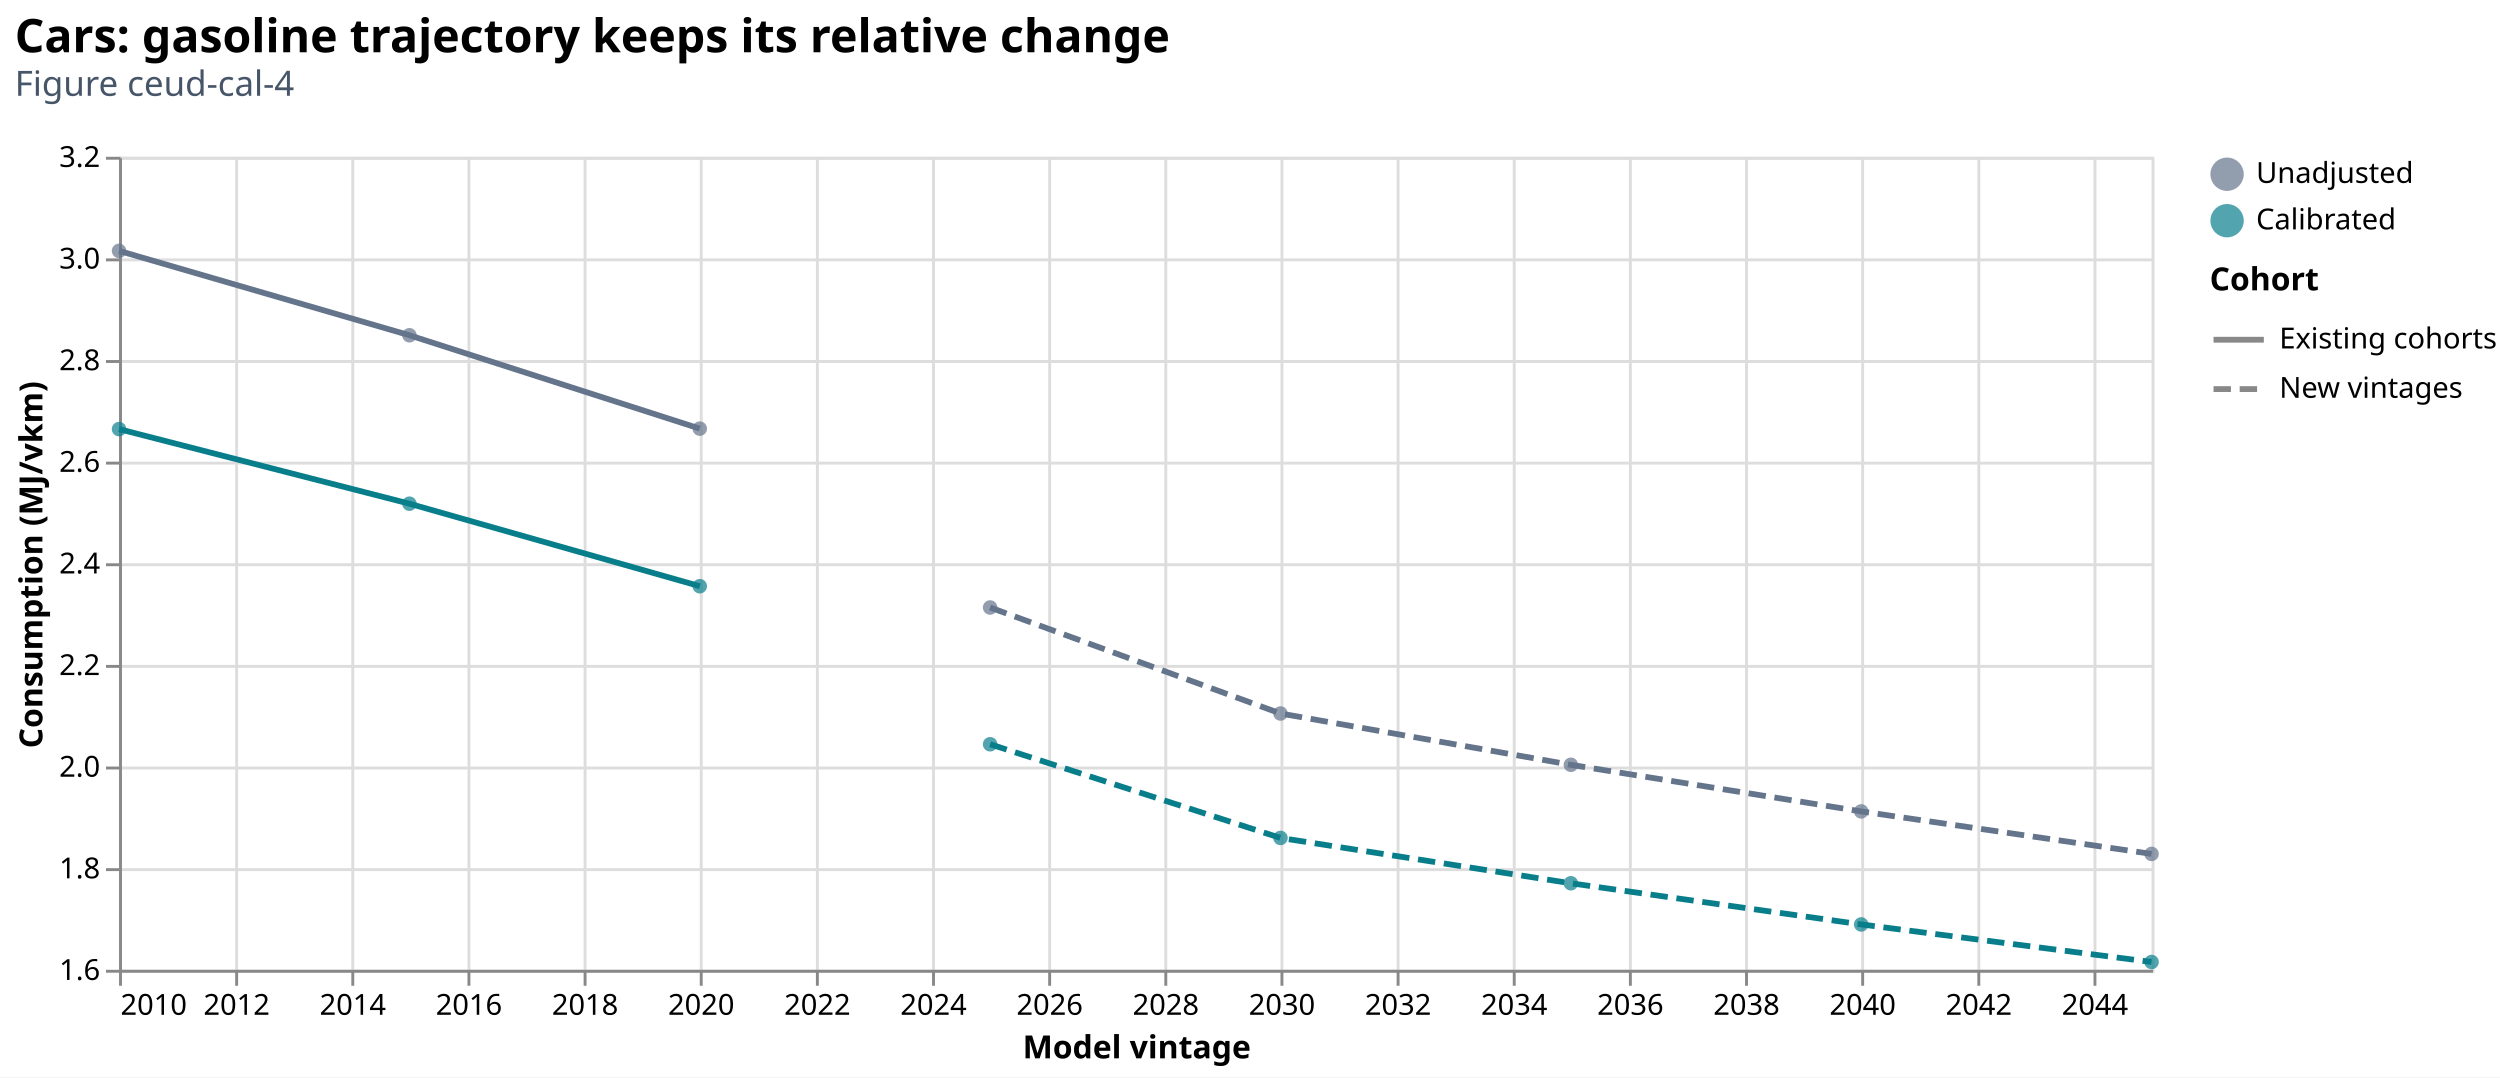
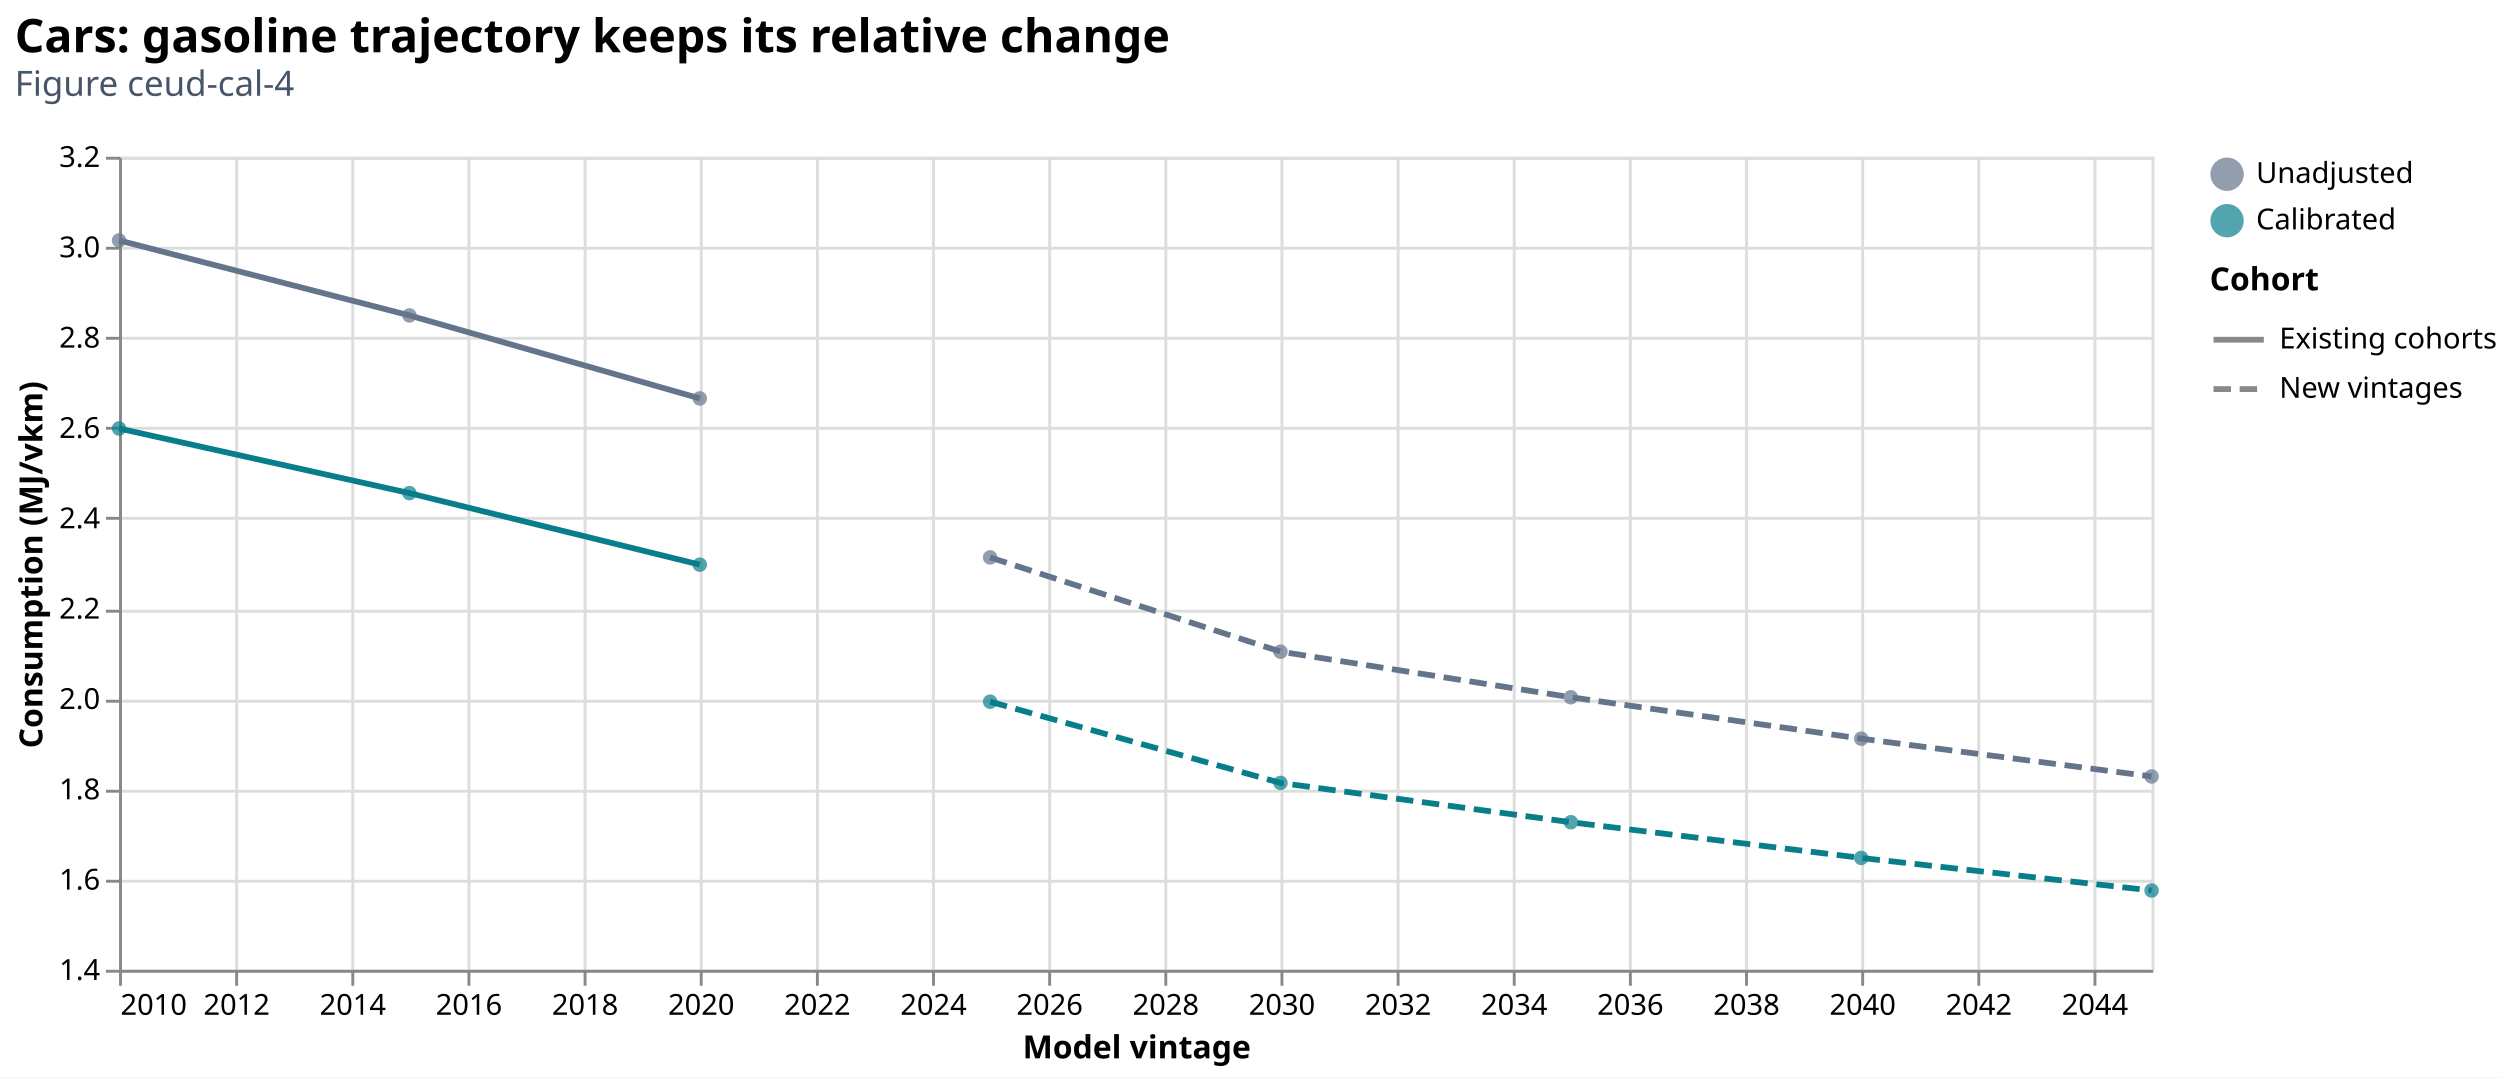
<svg xmlns="http://www.w3.org/2000/svg" version="1.1" class="marks" width="861" height="371" viewBox="0 0 861 371">
  <rect width="861" height="371" fill="white" />
  <g fill="none" stroke-miterlimit="10" transform="translate(41,54)">
    <g class="mark-group role-frame root" role="graphics-object" aria-roledescription="group mark container">
      <g transform="translate(0,0)">
        <path class="background" aria-hidden="true" d="M0.5,0.5h700v280h-700Z" stroke="#ddd" />
        <g>
          <g class="mark-group role-axis" aria-hidden="true">
            <g transform="translate(0.5,280.5)">
              <path class="background" aria-hidden="true" d="M0,0h0v0h0Z" pointer-events="none" />
              <g>
                <g class="mark-rule role-axis-grid" pointer-events="none">
                  <line transform="translate(0,-280)" x2="0" y2="280" stroke="#ddd" stroke-width="1" opacity="1" />
                  <line transform="translate(40,-280)" x2="0" y2="280" stroke="#ddd" stroke-width="1" opacity="1" />
                  <line transform="translate(80,-280)" x2="0" y2="280" stroke="#ddd" stroke-width="1" opacity="1" />
                  <line transform="translate(120,-280)" x2="0" y2="280" stroke="#ddd" stroke-width="1" opacity="1" />
                  <line transform="translate(160,-280)" x2="0" y2="280" stroke="#ddd" stroke-width="1" opacity="1" />
                  <line transform="translate(200,-280)" x2="0" y2="280" stroke="#ddd" stroke-width="1" opacity="1" />
                  <line transform="translate(240,-280)" x2="0" y2="280" stroke="#ddd" stroke-width="1" opacity="1" />
                  <line transform="translate(280,-280)" x2="0" y2="280" stroke="#ddd" stroke-width="1" opacity="1" />
                  <line transform="translate(320,-280)" x2="0" y2="280" stroke="#ddd" stroke-width="1" opacity="1" />
                  <line transform="translate(360,-280)" x2="0" y2="280" stroke="#ddd" stroke-width="1" opacity="1" />
                  <line transform="translate(400,-280)" x2="0" y2="280" stroke="#ddd" stroke-width="1" opacity="1" />
                  <line transform="translate(440,-280)" x2="0" y2="280" stroke="#ddd" stroke-width="1" opacity="1" />
                  <line transform="translate(480,-280)" x2="0" y2="280" stroke="#ddd" stroke-width="1" opacity="1" />
                  <line transform="translate(520,-280)" x2="0" y2="280" stroke="#ddd" stroke-width="1" opacity="1" />
                  <line transform="translate(560,-280)" x2="0" y2="280" stroke="#ddd" stroke-width="1" opacity="1" />
                  <line transform="translate(600,-280)" x2="0" y2="280" stroke="#ddd" stroke-width="1" opacity="1" />
                  <line transform="translate(640,-280)" x2="0" y2="280" stroke="#ddd" stroke-width="1" opacity="1" />
                  <line transform="translate(680,-280)" x2="0" y2="280" stroke="#ddd" stroke-width="1" opacity="1" />
                </g>
              </g>
              <path class="foreground" aria-hidden="true" d="" pointer-events="none" display="none" />
            </g>
          </g>
          <g class="mark-group role-axis" aria-hidden="true">
            <g transform="translate(0.5,0.5)">
              <path class="background" aria-hidden="true" d="M0,0h0v0h0Z" pointer-events="none" />
              <g>
                <g class="mark-rule role-axis-grid" pointer-events="none">
                  <line transform="translate(0,280)" x2="700" y2="0" stroke="#ddd" stroke-width="1" opacity="1" />
-                   <line transform="translate(0,245)" x2="700" y2="0" stroke="#ddd" stroke-width="1" opacity="1" />
-                   <line transform="translate(0,210)" x2="700" y2="0" stroke="#ddd" stroke-width="1" opacity="1" />
-                   <line transform="translate(0,175)" x2="700" y2="0" stroke="#ddd" stroke-width="1" opacity="1" />
-                   <line transform="translate(0,140)" x2="700" y2="0" stroke="#ddd" stroke-width="1" opacity="1" />
-                   <line transform="translate(0,105)" x2="700" y2="0" stroke="#ddd" stroke-width="1" opacity="1" />
-                   <line transform="translate(0,70)" x2="700" y2="0" stroke="#ddd" stroke-width="1" opacity="1" />
-                   <line transform="translate(0,35)" x2="700" y2="0" stroke="#ddd" stroke-width="1" opacity="1" />
+                   <line transform="translate(0,249)" x2="700" y2="0" stroke="#ddd" stroke-width="1" opacity="1" />
+                   <line transform="translate(0,218)" x2="700" y2="0" stroke="#ddd" stroke-width="1" opacity="1" />
+                   <line transform="translate(0,187)" x2="700" y2="0" stroke="#ddd" stroke-width="1" opacity="1" />
+                   <line transform="translate(0,156)" x2="700" y2="0" stroke="#ddd" stroke-width="1" opacity="1" />
+                   <line transform="translate(0,124)" x2="700" y2="0" stroke="#ddd" stroke-width="1" opacity="1" />
+                   <line transform="translate(0,93)" x2="700" y2="0" stroke="#ddd" stroke-width="1" opacity="1" />
+                   <line transform="translate(0,62)" x2="700" y2="0" stroke="#ddd" stroke-width="1" opacity="1" />
+                   <line transform="translate(0,31)" x2="700" y2="0" stroke="#ddd" stroke-width="1" opacity="1" />
                  <line transform="translate(0,0)" x2="700" y2="0" stroke="#ddd" stroke-width="1" opacity="1" />
                </g>
              </g>
              <path class="foreground" aria-hidden="true" d="" pointer-events="none" display="none" />
            </g>
          </g>
          <g class="mark-group role-axis" role="graphics-symbol" aria-roledescription="axis" aria-label="X-axis titled 'Model vintage' for a linear scale with values from 2010 to 2045">
            <g transform="translate(0.5,280.5)">
              <path class="background" aria-hidden="true" d="M0,0h0v0h0Z" pointer-events="none" />
              <g>
                <g class="mark-rule role-axis-tick" pointer-events="none">
                  <line transform="translate(0,0)" x2="0" y2="5" stroke="#888" stroke-width="1" opacity="1" />
                  <line transform="translate(40,0)" x2="0" y2="5" stroke="#888" stroke-width="1" opacity="1" />
                  <line transform="translate(80,0)" x2="0" y2="5" stroke="#888" stroke-width="1" opacity="1" />
                  <line transform="translate(120,0)" x2="0" y2="5" stroke="#888" stroke-width="1" opacity="1" />
                  <line transform="translate(160,0)" x2="0" y2="5" stroke="#888" stroke-width="1" opacity="1" />
                  <line transform="translate(200,0)" x2="0" y2="5" stroke="#888" stroke-width="1" opacity="1" />
                  <line transform="translate(240,0)" x2="0" y2="5" stroke="#888" stroke-width="1" opacity="1" />
                  <line transform="translate(280,0)" x2="0" y2="5" stroke="#888" stroke-width="1" opacity="1" />
                  <line transform="translate(320,0)" x2="0" y2="5" stroke="#888" stroke-width="1" opacity="1" />
                  <line transform="translate(360,0)" x2="0" y2="5" stroke="#888" stroke-width="1" opacity="1" />
                  <line transform="translate(400,0)" x2="0" y2="5" stroke="#888" stroke-width="1" opacity="1" />
                  <line transform="translate(440,0)" x2="0" y2="5" stroke="#888" stroke-width="1" opacity="1" />
                  <line transform="translate(480,0)" x2="0" y2="5" stroke="#888" stroke-width="1" opacity="1" />
                  <line transform="translate(520,0)" x2="0" y2="5" stroke="#888" stroke-width="1" opacity="1" />
                  <line transform="translate(560,0)" x2="0" y2="5" stroke="#888" stroke-width="1" opacity="1" />
                  <line transform="translate(600,0)" x2="0" y2="5" stroke="#888" stroke-width="1" opacity="1" />
                  <line transform="translate(640,0)" x2="0" y2="5" stroke="#888" stroke-width="1" opacity="1" />
                  <line transform="translate(680,0)" x2="0" y2="5" stroke="#888" stroke-width="1" opacity="1" />
                </g>
                <g class="mark-text role-axis-label" pointer-events="none">
                  <text text-anchor="start" transform="translate(0,15)" font-family="sans-serif" font-size="10px" fill="#000" opacity="1">2010</text>
                  <text text-anchor="middle" transform="translate(40,15)" font-family="sans-serif" font-size="10px" fill="#000" opacity="1">2012</text>
                  <text text-anchor="middle" transform="translate(80,15)" font-family="sans-serif" font-size="10px" fill="#000" opacity="1">2014</text>
                  <text text-anchor="middle" transform="translate(120,15)" font-family="sans-serif" font-size="10px" fill="#000" opacity="1">2016</text>
                  <text text-anchor="middle" transform="translate(160,15)" font-family="sans-serif" font-size="10px" fill="#000" opacity="1">2018</text>
                  <text text-anchor="middle" transform="translate(200,15)" font-family="sans-serif" font-size="10px" fill="#000" opacity="1">2020</text>
                  <text text-anchor="middle" transform="translate(240,15)" font-family="sans-serif" font-size="10px" fill="#000" opacity="1">2022</text>
                  <text text-anchor="middle" transform="translate(280,15)" font-family="sans-serif" font-size="10px" fill="#000" opacity="1">2024</text>
                  <text text-anchor="middle" transform="translate(320,15)" font-family="sans-serif" font-size="10px" fill="#000" opacity="1">2026</text>
                  <text text-anchor="middle" transform="translate(360,15)" font-family="sans-serif" font-size="10px" fill="#000" opacity="1">2028</text>
                  <text text-anchor="middle" transform="translate(400,15)" font-family="sans-serif" font-size="10px" fill="#000" opacity="1">2030</text>
                  <text text-anchor="middle" transform="translate(440,15)" font-family="sans-serif" font-size="10px" fill="#000" opacity="1">2032</text>
                  <text text-anchor="middle" transform="translate(480,15)" font-family="sans-serif" font-size="10px" fill="#000" opacity="1">2034</text>
                  <text text-anchor="middle" transform="translate(520,15)" font-family="sans-serif" font-size="10px" fill="#000" opacity="1">2036</text>
                  <text text-anchor="middle" transform="translate(560,15)" font-family="sans-serif" font-size="10px" fill="#000" opacity="1">2038</text>
                  <text text-anchor="middle" transform="translate(600,15)" font-family="sans-serif" font-size="10px" fill="#000" opacity="1">2040</text>
                  <text text-anchor="middle" transform="translate(640,15)" font-family="sans-serif" font-size="10px" fill="#000" opacity="1">2042</text>
                  <text text-anchor="middle" transform="translate(680,15)" font-family="sans-serif" font-size="10px" fill="#000" opacity="1">2044</text>
                </g>
                <g class="mark-rule role-axis-domain" pointer-events="none">
                  <line transform="translate(0,0)" x2="700" y2="0" stroke="#888" stroke-width="1" opacity="1" />
                </g>
                <g class="mark-text role-axis-title" pointer-events="none">
                  <text text-anchor="middle" transform="translate(350,30)" font-family="sans-serif" font-size="11px" font-weight="bold" fill="#000" opacity="1">Model vintage</text>
                </g>
              </g>
              <path class="foreground" aria-hidden="true" d="" pointer-events="none" display="none" />
            </g>
          </g>
-           <g class="mark-group role-axis" role="graphics-symbol" aria-roledescription="axis" aria-label="Y-axis titled 'Consumption (MJ/vkm)' for a linear scale with values from 1.6 to 3.2">
+           <g class="mark-group role-axis" role="graphics-symbol" aria-roledescription="axis" aria-label="Y-axis titled 'Consumption (MJ/vkm)' for a linear scale with values from 1.4 to 3.2">
            <g transform="translate(0.5,0.5)">
              <path class="background" aria-hidden="true" d="M0,0h0v0h0Z" pointer-events="none" />
              <g>
                <g class="mark-rule role-axis-tick" pointer-events="none">
                  <line transform="translate(0,280)" x2="-5" y2="0" stroke="#888" stroke-width="1" opacity="1" />
-                   <line transform="translate(0,245)" x2="-5" y2="0" stroke="#888" stroke-width="1" opacity="1" />
-                   <line transform="translate(0,210)" x2="-5" y2="0" stroke="#888" stroke-width="1" opacity="1" />
-                   <line transform="translate(0,175)" x2="-5" y2="0" stroke="#888" stroke-width="1" opacity="1" />
-                   <line transform="translate(0,140)" x2="-5" y2="0" stroke="#888" stroke-width="1" opacity="1" />
-                   <line transform="translate(0,105)" x2="-5" y2="0" stroke="#888" stroke-width="1" opacity="1" />
-                   <line transform="translate(0,70)" x2="-5" y2="0" stroke="#888" stroke-width="1" opacity="1" />
-                   <line transform="translate(0,35)" x2="-5" y2="0" stroke="#888" stroke-width="1" opacity="1" />
+                   <line transform="translate(0,249)" x2="-5" y2="0" stroke="#888" stroke-width="1" opacity="1" />
+                   <line transform="translate(0,218)" x2="-5" y2="0" stroke="#888" stroke-width="1" opacity="1" />
+                   <line transform="translate(0,187)" x2="-5" y2="0" stroke="#888" stroke-width="1" opacity="1" />
+                   <line transform="translate(0,156)" x2="-5" y2="0" stroke="#888" stroke-width="1" opacity="1" />
+                   <line transform="translate(0,124)" x2="-5" y2="0" stroke="#888" stroke-width="1" opacity="1" />
+                   <line transform="translate(0,93)" x2="-5" y2="0" stroke="#888" stroke-width="1" opacity="1" />
+                   <line transform="translate(0,62)" x2="-5" y2="0" stroke="#888" stroke-width="1" opacity="1" />
+                   <line transform="translate(0,31)" x2="-5" y2="0" stroke="#888" stroke-width="1" opacity="1" />
                  <line transform="translate(0,0)" x2="-5" y2="0" stroke="#888" stroke-width="1" opacity="1" />
                </g>
                <g class="mark-text role-axis-label" pointer-events="none">
-                   <text text-anchor="end" transform="translate(-7,283)" font-family="sans-serif" font-size="10px" fill="#000" opacity="1">1.6</text>
-                   <text text-anchor="end" transform="translate(-7,248)" font-family="sans-serif" font-size="10px" fill="#000" opacity="1">1.8</text>
-                   <text text-anchor="end" transform="translate(-7,213)" font-family="sans-serif" font-size="10px" fill="#000" opacity="1">2.0</text>
-                   <text text-anchor="end" transform="translate(-7,178)" font-family="sans-serif" font-size="10px" fill="#000" opacity="1">2.2</text>
-                   <text text-anchor="end" transform="translate(-7,143)" font-family="sans-serif" font-size="10px" fill="#000" opacity="1">2.4</text>
-                   <text text-anchor="end" transform="translate(-7,108)" font-family="sans-serif" font-size="10px" fill="#000" opacity="1">2.6</text>
-                   <text text-anchor="end" transform="translate(-7,73)" font-family="sans-serif" font-size="10px" fill="#000" opacity="1">2.8</text>
-                   <text text-anchor="end" transform="translate(-7,38)" font-family="sans-serif" font-size="10px" fill="#000" opacity="1">3.0</text>
+                   <text text-anchor="end" transform="translate(-7,283)" font-family="sans-serif" font-size="10px" fill="#000" opacity="1">1.4</text>
+                   <text text-anchor="end" transform="translate(-7,251.8889)" font-family="sans-serif" font-size="10px" fill="#000" opacity="1">1.6</text>
+                   <text text-anchor="end" transform="translate(-7,220.7778)" font-family="sans-serif" font-size="10px" fill="#000" opacity="1">1.8</text>
+                   <text text-anchor="end" transform="translate(-7,189.6667)" font-family="sans-serif" font-size="10px" fill="#000" opacity="1">2.0</text>
+                   <text text-anchor="end" transform="translate(-7,158.5556)" font-family="sans-serif" font-size="10px" fill="#000" opacity="1">2.2</text>
+                   <text text-anchor="end" transform="translate(-7,127.4444)" font-family="sans-serif" font-size="10px" fill="#000" opacity="1">2.4</text>
+                   <text text-anchor="end" transform="translate(-7,96.33333)" font-family="sans-serif" font-size="10px" fill="#000" opacity="1">2.6</text>
+                   <text text-anchor="end" transform="translate(-7,65.22222)" font-family="sans-serif" font-size="10px" fill="#000" opacity="1">2.8</text>
+                   <text text-anchor="end" transform="translate(-7,34.11111)" font-family="sans-serif" font-size="10px" fill="#000" opacity="1">3.0</text>
                  <text text-anchor="end" transform="translate(-7,3)" font-family="sans-serif" font-size="10px" fill="#000" opacity="1">3.2</text>
                </g>
                <g class="mark-rule role-axis-domain" pointer-events="none">
                  <line transform="translate(0,280)" x2="0" y2="-280" stroke="#888" stroke-width="1" opacity="1" />
                </g>
                <g class="mark-text role-axis-title" pointer-events="none">
                  <text text-anchor="middle" transform="translate(-24.90137,140) rotate(-90) translate(0,-2)" font-family="sans-serif" font-size="11px" font-weight="bold" fill="#000" opacity="1">Consumption (MJ/vkm)</text>
                </g>
              </g>
              <path class="foreground" aria-hidden="true" d="" pointer-events="none" display="none" />
            </g>
          </g>
          <g class="mark-group role-scope layer_0_pathgroup" role="graphics-object" aria-roledescription="group mark container">
            <g transform="translate(0,0)">
              <path class="background" aria-hidden="true" d="M0,0h700v280h-700Z" />
              <g>
                <g class="mark-line role-mark layer_0_marks" role="graphics-object" aria-roledescription="line mark container">
-                   <path aria-label="Model vintage: 2010; Consumption (MJ/vkm): 3.01485218054; basis: Unadjusted; Cohort: Existing cohorts; vintage: 2010; tech: T_LDV_C_GSL_EX; consumption: 3.0149" role="graphics-symbol" aria-roledescription="line mark" d="M0,32.401L100,61.463L200,93.623" stroke="#64748b" stroke-width="2" stroke-dasharray="1,0" />
+                   <path aria-label="Model vintage: 2010; Consumption (MJ/vkm): 3.01485218054; basis: Unadjusted; Cohort: Existing cohorts; vintage: 2010; tech: T_LDV_C_GSL_EX; consumption: 3.0149" role="graphics-symbol" aria-roledescription="line mark" d="M0,28.801L100,54.633L200,83.22" stroke="#64748b" stroke-width="2" stroke-dasharray="1,0" />
                </g>
              </g>
              <path class="foreground" aria-hidden="true" d="" display="none" />
            </g>
            <g transform="translate(0,0)">
              <path class="background" aria-hidden="true" d="M0,0h700v280h-700Z" />
              <g>
                <g class="mark-line role-mark layer_0_marks" role="graphics-object" aria-roledescription="line mark container">
-                   <path aria-label="Model vintage: 2025; Consumption (MJ/vkm): 2.31302315346; basis: Unadjusted; Cohort: New vintages; vintage: 2025; tech: T_LDV_C_GSL_N; consumption: 2.3130" role="graphics-symbol" aria-roledescription="line mark" d="M300,155.221L400,191.733L500,209.399L600,225.447L700,240.09" stroke="#64748b" stroke-width="2" stroke-dasharray="6,3" />
+                   <path aria-label="Model vintage: 2025; Consumption (MJ/vkm): 2.31302315346; basis: Unadjusted; Cohort: New vintages; vintage: 2025; tech: T_LDV_C_GSL_N; consumption: 2.3130" role="graphics-symbol" aria-roledescription="line mark" d="M300,137.974L400,170.429L500,186.132L600,200.397L700,213.413" stroke="#64748b" stroke-width="2" stroke-dasharray="6,3" />
                </g>
              </g>
              <path class="foreground" aria-hidden="true" d="" display="none" />
            </g>
            <g transform="translate(0,0)">
              <path class="background" aria-hidden="true" d="M0,0h700v280h-700Z" />
              <g>
                <g class="mark-line role-mark layer_0_marks" role="graphics-object" aria-roledescription="line mark container">
-                   <path aria-label="Model vintage: 2010; Consumption (MJ/vkm): 2.66404791631; basis: Calibrated; Cohort: Existing cohorts; vintage: 2010; tech: T_LDV_C_GSL_EX; consumption: 2.6640" role="graphics-symbol" aria-roledescription="line mark" d="M0,93.792L100,119.472L200,147.89" stroke="#087e8b" stroke-width="2" stroke-dasharray="1,0" />
+                   <path aria-label="Model vintage: 2010; Consumption (MJ/vkm): 2.59847077237; basis: Calibrated; Cohort: Existing cohorts; vintage: 2010; tech: T_LDV_C_GSL_EX; consumption: 2.5985" role="graphics-symbol" aria-roledescription="line mark" d="M0,93.571L100,115.836L200,140.475" stroke="#087e8b" stroke-width="2" stroke-dasharray="1,0" />
                </g>
              </g>
              <path class="foreground" aria-hidden="true" d="" display="none" />
            </g>
            <g transform="translate(0,0)">
              <path class="background" aria-hidden="true" d="M0,0h700v280h-700Z" />
              <g>
                <g class="mark-line role-mark layer_0_marks" role="graphics-object" aria-roledescription="line mark container">
-                   <path aria-label="Model vintage: 2025; Consumption (MJ/vkm): 2.04388279867; basis: Calibrated; Cohort: New vintages; vintage: 2025; tech: T_LDV_C_GSL_N; consumption: 2.0439" role="graphics-symbol" aria-roledescription="line mark" d="M300,202.321L400,234.584L500,250.194L600,264.375L700,277.314" stroke="#087e8b" stroke-width="2" stroke-dasharray="6,3" />
+                   <path aria-label="Model vintage: 2025; Consumption (MJ/vkm): 1.99357139261; basis: Calibrated; Cohort: New vintages; vintage: 2025; tech: T_LDV_C_GSL_N; consumption: 1.9936" role="graphics-symbol" aria-roledescription="line mark" d="M300,187.667L400,215.639L500,229.174L600,241.468L700,252.687" stroke="#087e8b" stroke-width="2" stroke-dasharray="6,3" />
                </g>
              </g>
              <path class="foreground" aria-hidden="true" d="" display="none" />
            </g>
          </g>
          <g class="mark-symbol role-mark layer_1_marks" role="graphics-object" aria-roledescription="symbol mark container">
-             <path aria-label="Model vintage: 2010; Consumption (MJ/vkm): 3.01485218054; basis: Unadjusted; vintage: 2010; tech: T_LDV_C_GSL_EX; consumption: 3.0149" role="graphics-symbol" aria-roledescription="point" transform="translate(0,32.40087)" d="M2.5,0A2.5,2.5,0,1,1,-2.5,0A2.5,2.5,0,1,1,2.5,0" fill="#64748b" stroke-width="2" opacity="0.7" />
-             <path aria-label="Model vintage: 2010; Consumption (MJ/vkm): 2.66404791631; basis: Calibrated; vintage: 2010; tech: T_LDV_C_GSL_EX; consumption: 2.6640" role="graphics-symbol" aria-roledescription="point" transform="translate(0,93.79161)" d="M2.5,0A2.5,2.5,0,1,1,-2.5,0A2.5,2.5,0,1,1,2.5,0" fill="#087e8b" stroke-width="2" opacity="0.7" />
-             <path aria-label="Model vintage: 2015; Consumption (MJ/vkm): 2.84878531798; basis: Unadjusted; vintage: 2015; tech: T_LDV_C_GSL_EX; consumption: 2.8488" role="graphics-symbol" aria-roledescription="point" transform="translate(100,61.46257)" d="M2.5,0A2.5,2.5,0,1,1,-2.5,0A2.5,2.5,0,1,1,2.5,0" fill="#64748b" stroke-width="2" opacity="0.7" />
-             <path aria-label="Model vintage: 2015; Consumption (MJ/vkm): 2.5173043771; basis: Calibrated; vintage: 2015; tech: T_LDV_C_GSL_EX; consumption: 2.5173" role="graphics-symbol" aria-roledescription="point" transform="translate(100,119.4717)" d="M2.5,0A2.5,2.5,0,1,1,-2.5,0A2.5,2.5,0,1,1,2.5,0" fill="#087e8b" stroke-width="2" opacity="0.7" />
-             <path aria-label="Model vintage: 2020; Consumption (MJ/vkm): 2.66501425198; basis: Unadjusted; vintage: 2020; tech: T_LDV_C_GSL_EX; consumption: 2.6650" role="graphics-symbol" aria-roledescription="point" transform="translate(200,93.62251)" d="M2.5,0A2.5,2.5,0,1,1,-2.5,0A2.5,2.5,0,1,1,2.5,0" fill="#64748b" stroke-width="2" opacity="0.7" />
-             <path aria-label="Model vintage: 2020; Consumption (MJ/vkm): 2.35491667245; basis: Calibrated; vintage: 2020; tech: T_LDV_C_GSL_EX; consumption: 2.3549" role="graphics-symbol" aria-roledescription="point" transform="translate(200,147.8896)" d="M2.5,0A2.5,2.5,0,1,1,-2.5,0A2.5,2.5,0,1,1,2.5,0" fill="#087e8b" stroke-width="2" opacity="0.7" />
-             <path aria-label="Model vintage: 2025; Consumption (MJ/vkm): 2.31302315346; basis: Unadjusted; vintage: 2025; tech: T_LDV_C_GSL_N; consumption: 2.3130" role="graphics-symbol" aria-roledescription="point" transform="translate(300,155.2209)" d="M2.5,0A2.5,2.5,0,1,1,-2.5,0A2.5,2.5,0,1,1,2.5,0" fill="#64748b" stroke-width="2" opacity="0.7" />
-             <path aria-label="Model vintage: 2025; Consumption (MJ/vkm): 2.04388279867; basis: Calibrated; vintage: 2025; tech: T_LDV_C_GSL_N; consumption: 2.0439" role="graphics-symbol" aria-roledescription="point" transform="translate(300,202.3205)" d="M2.5,0A2.5,2.5,0,1,1,-2.5,0A2.5,2.5,0,1,1,2.5,0" fill="#087e8b" stroke-width="2" opacity="0.7" />
-             <path aria-label="Model vintage: 2030; Consumption (MJ/vkm): 2.10438269593; basis: Unadjusted; vintage: 2030; tech: T_LDV_C_GSL_N; consumption: 2.1044" role="graphics-symbol" aria-roledescription="point" transform="translate(400,191.733)" d="M2.5,0A2.5,2.5,0,1,1,-2.5,0A2.5,2.5,0,1,1,2.5,0" fill="#64748b" stroke-width="2" opacity="0.7" />
-             <path aria-label="Model vintage: 2030; Consumption (MJ/vkm): 1.85951947243; basis: Calibrated; vintage: 2030; tech: T_LDV_C_GSL_N; consumption: 1.8595" role="graphics-symbol" aria-roledescription="point" transform="translate(400,234.5841)" d="M2.5,0A2.5,2.5,0,1,1,-2.5,0A2.5,2.5,0,1,1,2.5,0" fill="#087e8b" stroke-width="2" opacity="0.7" />
-             <path aria-label="Model vintage: 2035; Consumption (MJ/vkm): 2.00343574883; basis: Unadjusted; vintage: 2035; tech: T_LDV_C_GSL_N; consumption: 2.0034" role="graphics-symbol" aria-roledescription="point" transform="translate(500,209.3987)" d="M2.5,0A2.5,2.5,0,1,1,-2.5,0A2.5,2.5,0,1,1,2.5,0" fill="#64748b" stroke-width="2" opacity="0.7" />
-             <path aria-label="Model vintage: 2035; Consumption (MJ/vkm): 1.77031858032; basis: Calibrated; vintage: 2035; tech: T_LDV_C_GSL_N; consumption: 1.7703" role="graphics-symbol" aria-roledescription="point" transform="translate(500,250.1942)" d="M2.5,0A2.5,2.5,0,1,1,-2.5,0A2.5,2.5,0,1,1,2.5,0" fill="#087e8b" stroke-width="2" opacity="0.7" />
-             <path aria-label="Model vintage: 2040; Consumption (MJ/vkm): 1.91173262527; basis: Unadjusted; vintage: 2040; tech: T_LDV_C_GSL_N; consumption: 1.9117" role="graphics-symbol" aria-roledescription="point" transform="translate(600,225.4468)" d="M2.5,0A2.5,2.5,0,1,1,-2.5,0A2.5,2.5,0,1,1,2.5,0" fill="#64748b" stroke-width="2" opacity="0.7" />
-             <path aria-label="Model vintage: 2040; Consumption (MJ/vkm): 1.68928591251; basis: Calibrated; vintage: 2040; tech: T_LDV_C_GSL_N; consumption: 1.6893" role="graphics-symbol" aria-roledescription="point" transform="translate(600,264.375)" d="M2.5,0A2.5,2.5,0,1,1,-2.5,0A2.5,2.5,0,1,1,2.5,0" fill="#087e8b" stroke-width="2" opacity="0.7" />
-             <path aria-label="Model vintage: 2045; Consumption (MJ/vkm): 1.82805893693; basis: Unadjusted; vintage: 2045; tech: T_LDV_C_GSL_N; consumption: 1.8281" role="graphics-symbol" aria-roledescription="point" transform="translate(700,240.0897)" d="M2.5,0A2.5,2.5,0,1,1,-2.5,0A2.5,2.5,0,1,1,2.5,0" fill="#64748b" stroke-width="2" opacity="0.7" />
-             <path aria-label="Model vintage: 2045; Consumption (MJ/vkm): 1.61534838532; basis: Calibrated; vintage: 2045; tech: T_LDV_C_GSL_N; consumption: 1.6153" role="graphics-symbol" aria-roledescription="point" transform="translate(700,277.314)" d="M2.5,0A2.5,2.5,0,1,1,-2.5,0A2.5,2.5,0,1,1,2.5,0" fill="#087e8b" stroke-width="2" opacity="0.7" />
+             <path aria-label="Model vintage: 2010; Consumption (MJ/vkm): 3.01485218054; basis: Unadjusted; vintage: 2010; tech: T_LDV_C_GSL_EX; consumption: 3.0149" role="graphics-symbol" aria-roledescription="point" transform="translate(0,28.80077)" d="M2.5,0A2.5,2.5,0,1,1,-2.5,0A2.5,2.5,0,1,1,2.5,0" fill="#64748b" stroke-width="2" opacity="0.7" />
+             <path aria-label="Model vintage: 2010; Consumption (MJ/vkm): 2.59847077237; basis: Calibrated; vintage: 2010; tech: T_LDV_C_GSL_EX; consumption: 2.5985" role="graphics-symbol" aria-roledescription="point" transform="translate(0,93.57121)" d="M2.5,0A2.5,2.5,0,1,1,-2.5,0A2.5,2.5,0,1,1,2.5,0" fill="#087e8b" stroke-width="2" opacity="0.7" />
+             <path aria-label="Model vintage: 2015; Consumption (MJ/vkm): 2.84878531798; basis: Unadjusted; vintage: 2015; tech: T_LDV_C_GSL_EX; consumption: 2.8488" role="graphics-symbol" aria-roledescription="point" transform="translate(100,54.63339)" d="M2.5,0A2.5,2.5,0,1,1,-2.5,0A2.5,2.5,0,1,1,2.5,0" fill="#64748b" stroke-width="2" opacity="0.7" />
+             <path aria-label="Model vintage: 2015; Consumption (MJ/vkm): 2.45533941376; basis: Calibrated; vintage: 2015; tech: T_LDV_C_GSL_EX; consumption: 2.4553" role="graphics-symbol" aria-roledescription="point" transform="translate(100,115.8361)" d="M2.5,0A2.5,2.5,0,1,1,-2.5,0A2.5,2.5,0,1,1,2.5,0" fill="#087e8b" stroke-width="2" opacity="0.7" />
+             <path aria-label="Model vintage: 2020; Consumption (MJ/vkm): 2.66501425198; basis: Unadjusted; vintage: 2020; tech: T_LDV_C_GSL_EX; consumption: 2.6650" role="graphics-symbol" aria-roledescription="point" transform="translate(200,83.22001)" d="M2.5,0A2.5,2.5,0,1,1,-2.5,0A2.5,2.5,0,1,1,2.5,0" fill="#64748b" stroke-width="2" opacity="0.7" />
+             <path aria-label="Model vintage: 2020; Consumption (MJ/vkm): 2.29694898026; basis: Calibrated; vintage: 2020; tech: T_LDV_C_GSL_EX; consumption: 2.2969" role="graphics-symbol" aria-roledescription="point" transform="translate(200,140.4746)" d="M2.5,0A2.5,2.5,0,1,1,-2.5,0A2.5,2.5,0,1,1,2.5,0" fill="#087e8b" stroke-width="2" opacity="0.7" />
+             <path aria-label="Model vintage: 2025; Consumption (MJ/vkm): 2.31302315346; basis: Unadjusted; vintage: 2025; tech: T_LDV_C_GSL_N; consumption: 2.3130" role="graphics-symbol" aria-roledescription="point" transform="translate(300,137.9742)" d="M2.5,0A2.5,2.5,0,1,1,-2.5,0A2.5,2.5,0,1,1,2.5,0" fill="#64748b" stroke-width="2" opacity="0.7" />
+             <path aria-label="Model vintage: 2025; Consumption (MJ/vkm): 1.99357139261; basis: Calibrated; vintage: 2025; tech: T_LDV_C_GSL_N; consumption: 1.9936" role="graphics-symbol" aria-roledescription="point" transform="translate(300,187.6667)" d="M2.5,0A2.5,2.5,0,1,1,-2.5,0A2.5,2.5,0,1,1,2.5,0" fill="#087e8b" stroke-width="2" opacity="0.7" />
+             <path aria-label="Model vintage: 2030; Consumption (MJ/vkm): 2.10438269593; basis: Unadjusted; vintage: 2030; tech: T_LDV_C_GSL_N; consumption: 2.1044" role="graphics-symbol" aria-roledescription="point" transform="translate(400,170.4294)" d="M2.5,0A2.5,2.5,0,1,1,-2.5,0A2.5,2.5,0,1,1,2.5,0" fill="#64748b" stroke-width="2" opacity="0.7" />
+             <path aria-label="Model vintage: 2030; Consumption (MJ/vkm): 1.81374628068; basis: Calibrated; vintage: 2030; tech: T_LDV_C_GSL_N; consumption: 1.8137" role="graphics-symbol" aria-roledescription="point" transform="translate(400,215.6395)" d="M2.5,0A2.5,2.5,0,1,1,-2.5,0A2.5,2.5,0,1,1,2.5,0" fill="#087e8b" stroke-width="2" opacity="0.7" />
+             <path aria-label="Model vintage: 2035; Consumption (MJ/vkm): 2.00343574883; basis: Unadjusted; vintage: 2035; tech: T_LDV_C_GSL_N; consumption: 2.0034" role="graphics-symbol" aria-roledescription="point" transform="translate(500,186.1322)" d="M2.5,0A2.5,2.5,0,1,1,-2.5,0A2.5,2.5,0,1,1,2.5,0" fill="#64748b" stroke-width="2" opacity="0.7" />
+             <path aria-label="Model vintage: 2035; Consumption (MJ/vkm): 1.72674112226; basis: Calibrated; vintage: 2035; tech: T_LDV_C_GSL_N; consumption: 1.7267" role="graphics-symbol" aria-roledescription="point" transform="translate(500,229.1736)" d="M2.5,0A2.5,2.5,0,1,1,-2.5,0A2.5,2.5,0,1,1,2.5,0" fill="#087e8b" stroke-width="2" opacity="0.7" />
+             <path aria-label="Model vintage: 2040; Consumption (MJ/vkm): 1.91173262527; basis: Unadjusted; vintage: 2040; tech: T_LDV_C_GSL_N; consumption: 1.9117" role="graphics-symbol" aria-roledescription="point" transform="translate(600,200.3971)" d="M2.5,0A2.5,2.5,0,1,1,-2.5,0A2.5,2.5,0,1,1,2.5,0" fill="#64748b" stroke-width="2" opacity="0.7" />
+             <path aria-label="Model vintage: 2040; Consumption (MJ/vkm): 1.64770312237; basis: Calibrated; vintage: 2040; tech: T_LDV_C_GSL_N; consumption: 1.6477" role="graphics-symbol" aria-roledescription="point" transform="translate(600,241.4684)" d="M2.5,0A2.5,2.5,0,1,1,-2.5,0A2.5,2.5,0,1,1,2.5,0" fill="#087e8b" stroke-width="2" opacity="0.7" />
+             <path aria-label="Model vintage: 2045; Consumption (MJ/vkm): 1.82805893693; basis: Unadjusted; vintage: 2045; tech: T_LDV_C_GSL_N; consumption: 1.8281" role="graphics-symbol" aria-roledescription="point" transform="translate(700,213.4131)" d="M2.5,0A2.5,2.5,0,1,1,-2.5,0A2.5,2.5,0,1,1,2.5,0" fill="#64748b" stroke-width="2" opacity="0.7" />
+             <path aria-label="Model vintage: 2045; Consumption (MJ/vkm): 1.57558561194; basis: Calibrated; vintage: 2045; tech: T_LDV_C_GSL_N; consumption: 1.5756" role="graphics-symbol" aria-roledescription="point" transform="translate(700,252.6867)" d="M2.5,0A2.5,2.5,0,1,1,-2.5,0A2.5,2.5,0,1,1,2.5,0" fill="#087e8b" stroke-width="2" opacity="0.7" />
          </g>
          <g class="mark-group role-legend" role="graphics-symbol" aria-roledescription="legend" aria-label="Symbol legend for fill color and stroke color with 2 values: Unadjusted, Calibrated">
            <g transform="translate(720,0)">
              <path class="background" aria-hidden="true" d="M0,0h67v29h-67Z" pointer-events="none" />
              <g>
                <g class="mark-group role-legend-entry">
                  <g transform="translate(0,0)">
                    <path class="background" aria-hidden="true" d="M0,0h0v0h0Z" pointer-events="none" />
                    <g>
                      <g class="mark-group role-scope" role="graphics-object" aria-roledescription="group mark container">
                        <g transform="translate(0,0)">
                          <path class="background" aria-hidden="true" d="M0,0h66.591v12.5h-66.591Z" pointer-events="none" opacity="1" />
                          <g>
                            <g class="mark-symbol role-legend-symbol" pointer-events="none">
                              <path transform="translate(6,6)" d="M5,0A5,5,0,1,1,-5,0A5,5,0,1,1,5,0" fill="#64748b" stroke="#64748b" stroke-width="1.5" opacity="0.7" />
                            </g>
                            <g class="mark-text role-legend-label" pointer-events="none">
                              <text text-anchor="start" transform="translate(16,9)" font-family="sans-serif" font-size="10px" fill="#000" opacity="1">Unadjusted</text>
                            </g>
                          </g>
                          <path class="foreground" aria-hidden="true" d="" pointer-events="none" display="none" />
                        </g>
                        <g transform="translate(0,16)">
                          <path class="background" aria-hidden="true" d="M0,0h66.591v12.5h-66.591Z" pointer-events="none" opacity="1" />
                          <g>
                            <g class="mark-symbol role-legend-symbol" pointer-events="none">
                              <path transform="translate(6,6)" d="M5,0A5,5,0,1,1,-5,0A5,5,0,1,1,5,0" fill="#087e8b" stroke="#087e8b" stroke-width="1.5" opacity="0.7" />
                            </g>
                            <g class="mark-text role-legend-label" pointer-events="none">
                              <text text-anchor="start" transform="translate(16,9)" font-family="sans-serif" font-size="10px" fill="#000" opacity="1">Calibrated</text>
                            </g>
                          </g>
                          <path class="foreground" aria-hidden="true" d="" pointer-events="none" display="none" />
                        </g>
                      </g>
                    </g>
                    <path class="foreground" aria-hidden="true" d="" pointer-events="none" display="none" />
                  </g>
                </g>
              </g>
              <path class="foreground" aria-hidden="true" d="" pointer-events="none" display="none" />
            </g>
          </g>
          <g class="mark-group role-legend" role="graphics-symbol" aria-roledescription="legend" aria-label="Symbol legend titled 'Cohort' for strokeDash with 2 values: Existing cohorts, New vintages">
            <g transform="translate(720,37)">
              <path class="background" aria-hidden="true" d="M0,0h95v48h-95Z" pointer-events="none" />
              <g>
                <g class="mark-group role-legend-entry">
                  <g transform="translate(0,16)">
                    <path class="background" aria-hidden="true" d="M0,0h0v0h0Z" pointer-events="none" />
                    <g>
                      <g class="mark-group role-scope" role="graphics-object" aria-roledescription="group mark container">
                        <g transform="translate(0,0)">
                          <path class="background" aria-hidden="true" d="M0,0h94.586v15h-94.586Z" pointer-events="none" opacity="1" />
                          <g>
                            <g class="mark-symbol role-legend-symbol" pointer-events="none">
                              <path transform="translate(10,10)" d="M-8.66,0L8.66,0" stroke="#888" stroke-width="2" stroke-dasharray="1,0" opacity="1" />
                            </g>
                            <g class="mark-text role-legend-label" pointer-events="none">
                              <text text-anchor="start" transform="translate(24,13)" font-family="sans-serif" font-size="10px" fill="#000" opacity="1">Existing cohorts</text>
                            </g>
                          </g>
                          <path class="foreground" aria-hidden="true" d="" pointer-events="none" display="none" />
                        </g>
                        <g transform="translate(0,17)">
                          <path class="background" aria-hidden="true" d="M0,0h94.586v15h-94.586Z" pointer-events="none" opacity="1" />
                          <g>
                            <g class="mark-symbol role-legend-symbol" pointer-events="none">
                              <path transform="translate(10,10)" d="M-8.66,0L8.66,0" stroke="#888" stroke-width="2" stroke-dasharray="6,3" opacity="1" />
                            </g>
                            <g class="mark-text role-legend-label" pointer-events="none">
                              <text text-anchor="start" transform="translate(24,13)" font-family="sans-serif" font-size="10px" fill="#000" opacity="1">New vintages</text>
                            </g>
                          </g>
                          <path class="foreground" aria-hidden="true" d="" pointer-events="none" display="none" />
                        </g>
                      </g>
                    </g>
                    <path class="foreground" aria-hidden="true" d="" pointer-events="none" display="none" />
                  </g>
                </g>
                <g class="mark-text role-legend-title" pointer-events="none">
                  <text text-anchor="start" transform="translate(0,9)" font-family="sans-serif" font-size="11px" font-weight="bold" fill="#000" opacity="1">Cohort</text>
                </g>
              </g>
              <path class="foreground" aria-hidden="true" d="" pointer-events="none" display="none" />
            </g>
          </g>
          <g class="mark-group role-title">
            <g transform="translate(-35.90137,-49)">
              <path class="background" aria-hidden="true" d="M0,0h0v0h0Z" pointer-events="none" />
              <g>
                <g class="mark-text role-title-text" role="graphics-symbol" aria-roledescription="title" aria-label="Title text 'Cars: gasoline trajectory keeps its relative change'" pointer-events="none">
                  <text text-anchor="start" transform="translate(0,13)" font-family="sans-serif" font-size="16px" font-weight="bold" fill="#000" opacity="1">Cars: gasoline trajectory keeps its relative change</text>
                </g>
                <g class="mark-text role-title-subtitle" role="graphics-symbol" aria-roledescription="subtitle" aria-label="Subtitle text 'Figure ceud-cal-4'" pointer-events="none">
                  <text text-anchor="start" transform="translate(0,28)" font-family="sans-serif" font-size="12px" fill="#475569" opacity="1">Figure ceud-cal-4</text>
                </g>
              </g>
              <path class="foreground" aria-hidden="true" d="" pointer-events="none" display="none" />
            </g>
          </g>
        </g>
        <path class="foreground" aria-hidden="true" d="" display="none" />
      </g>
    </g>
  </g>
</svg>
